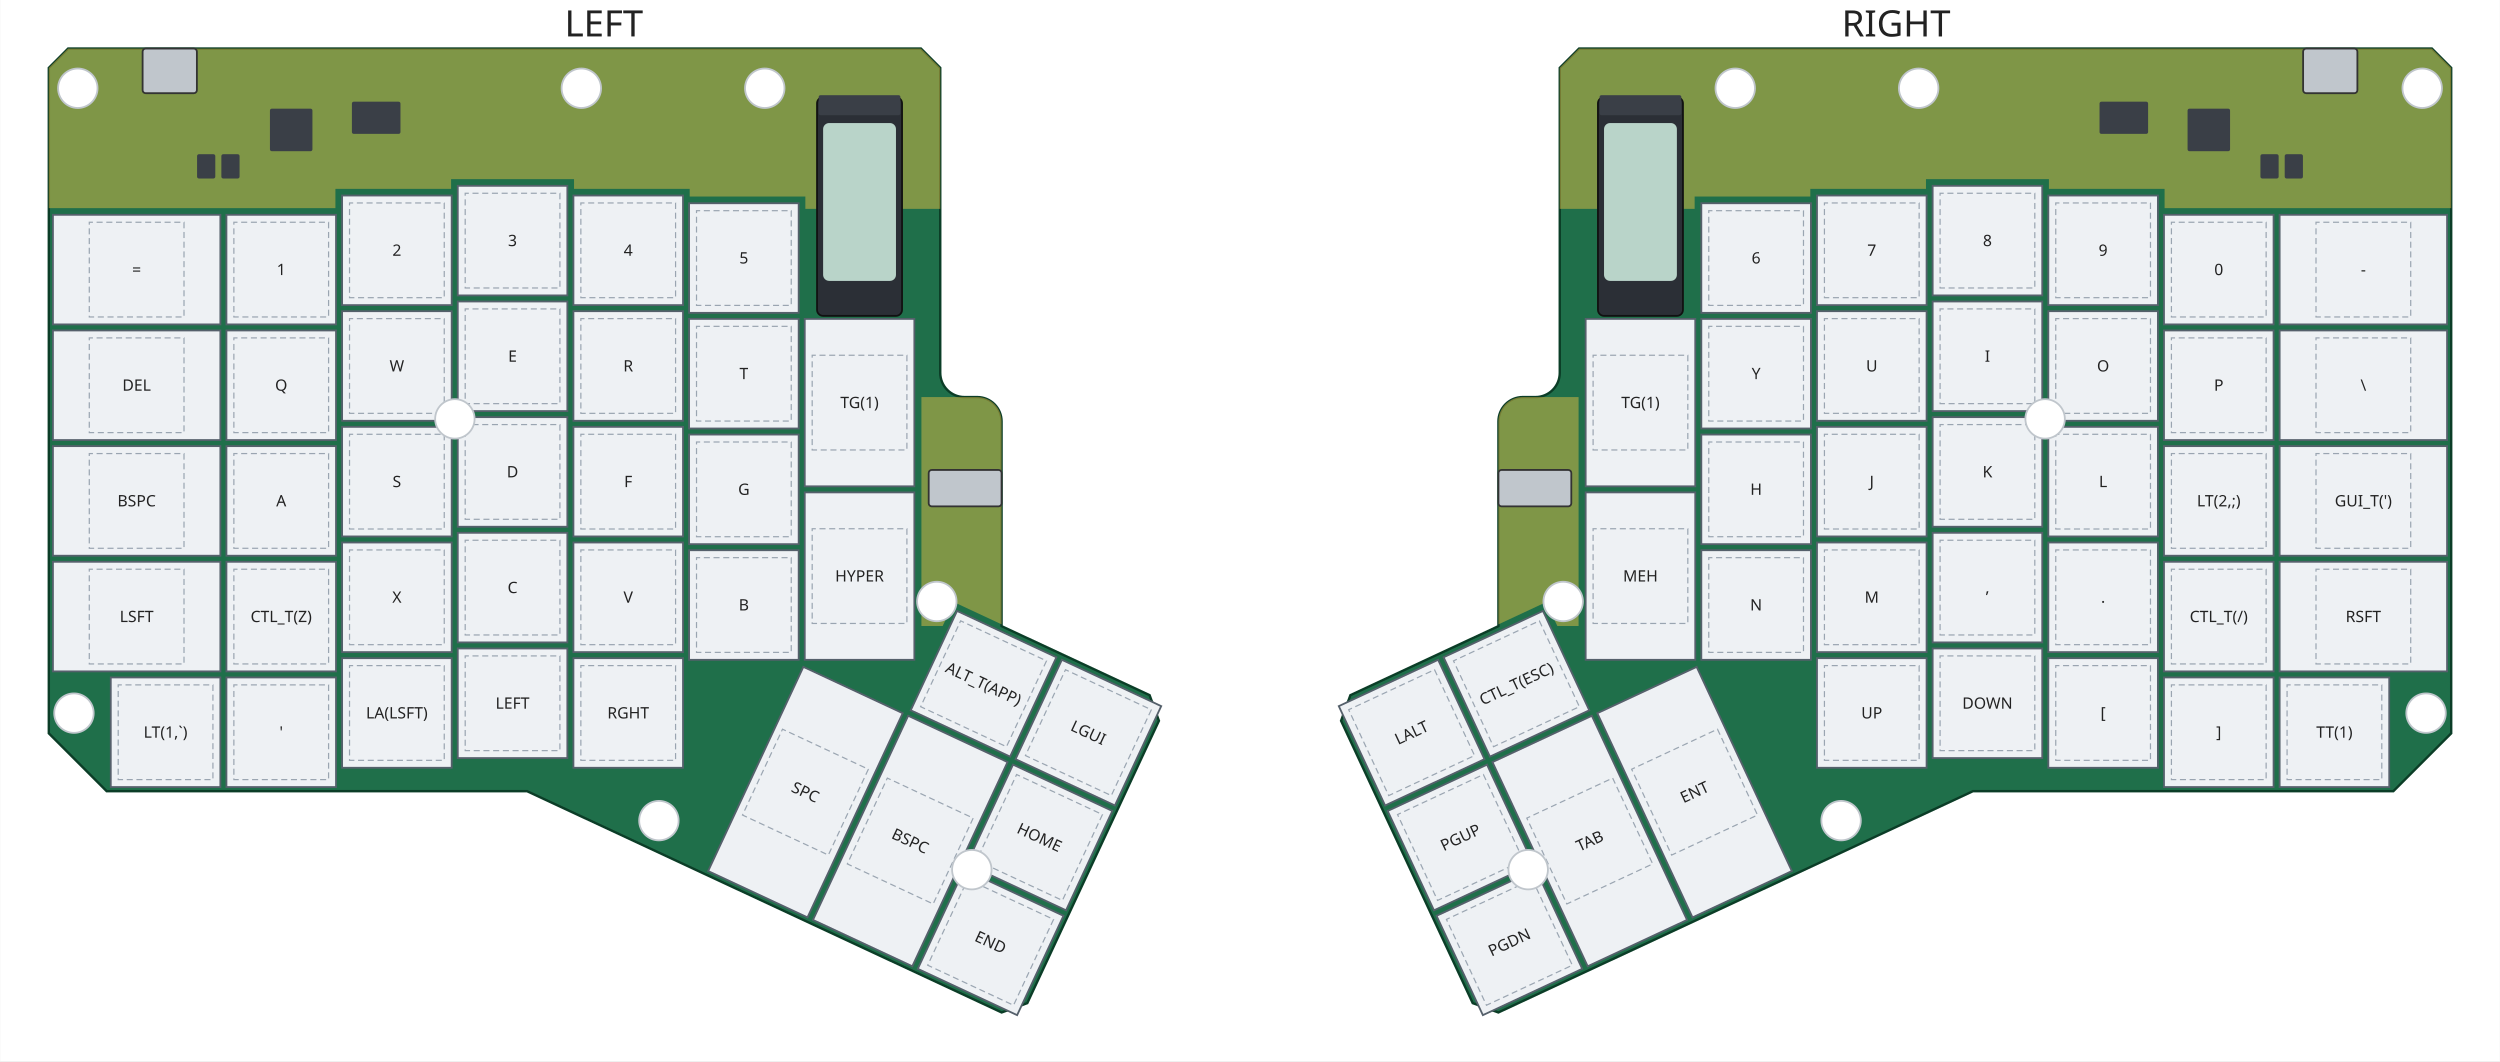
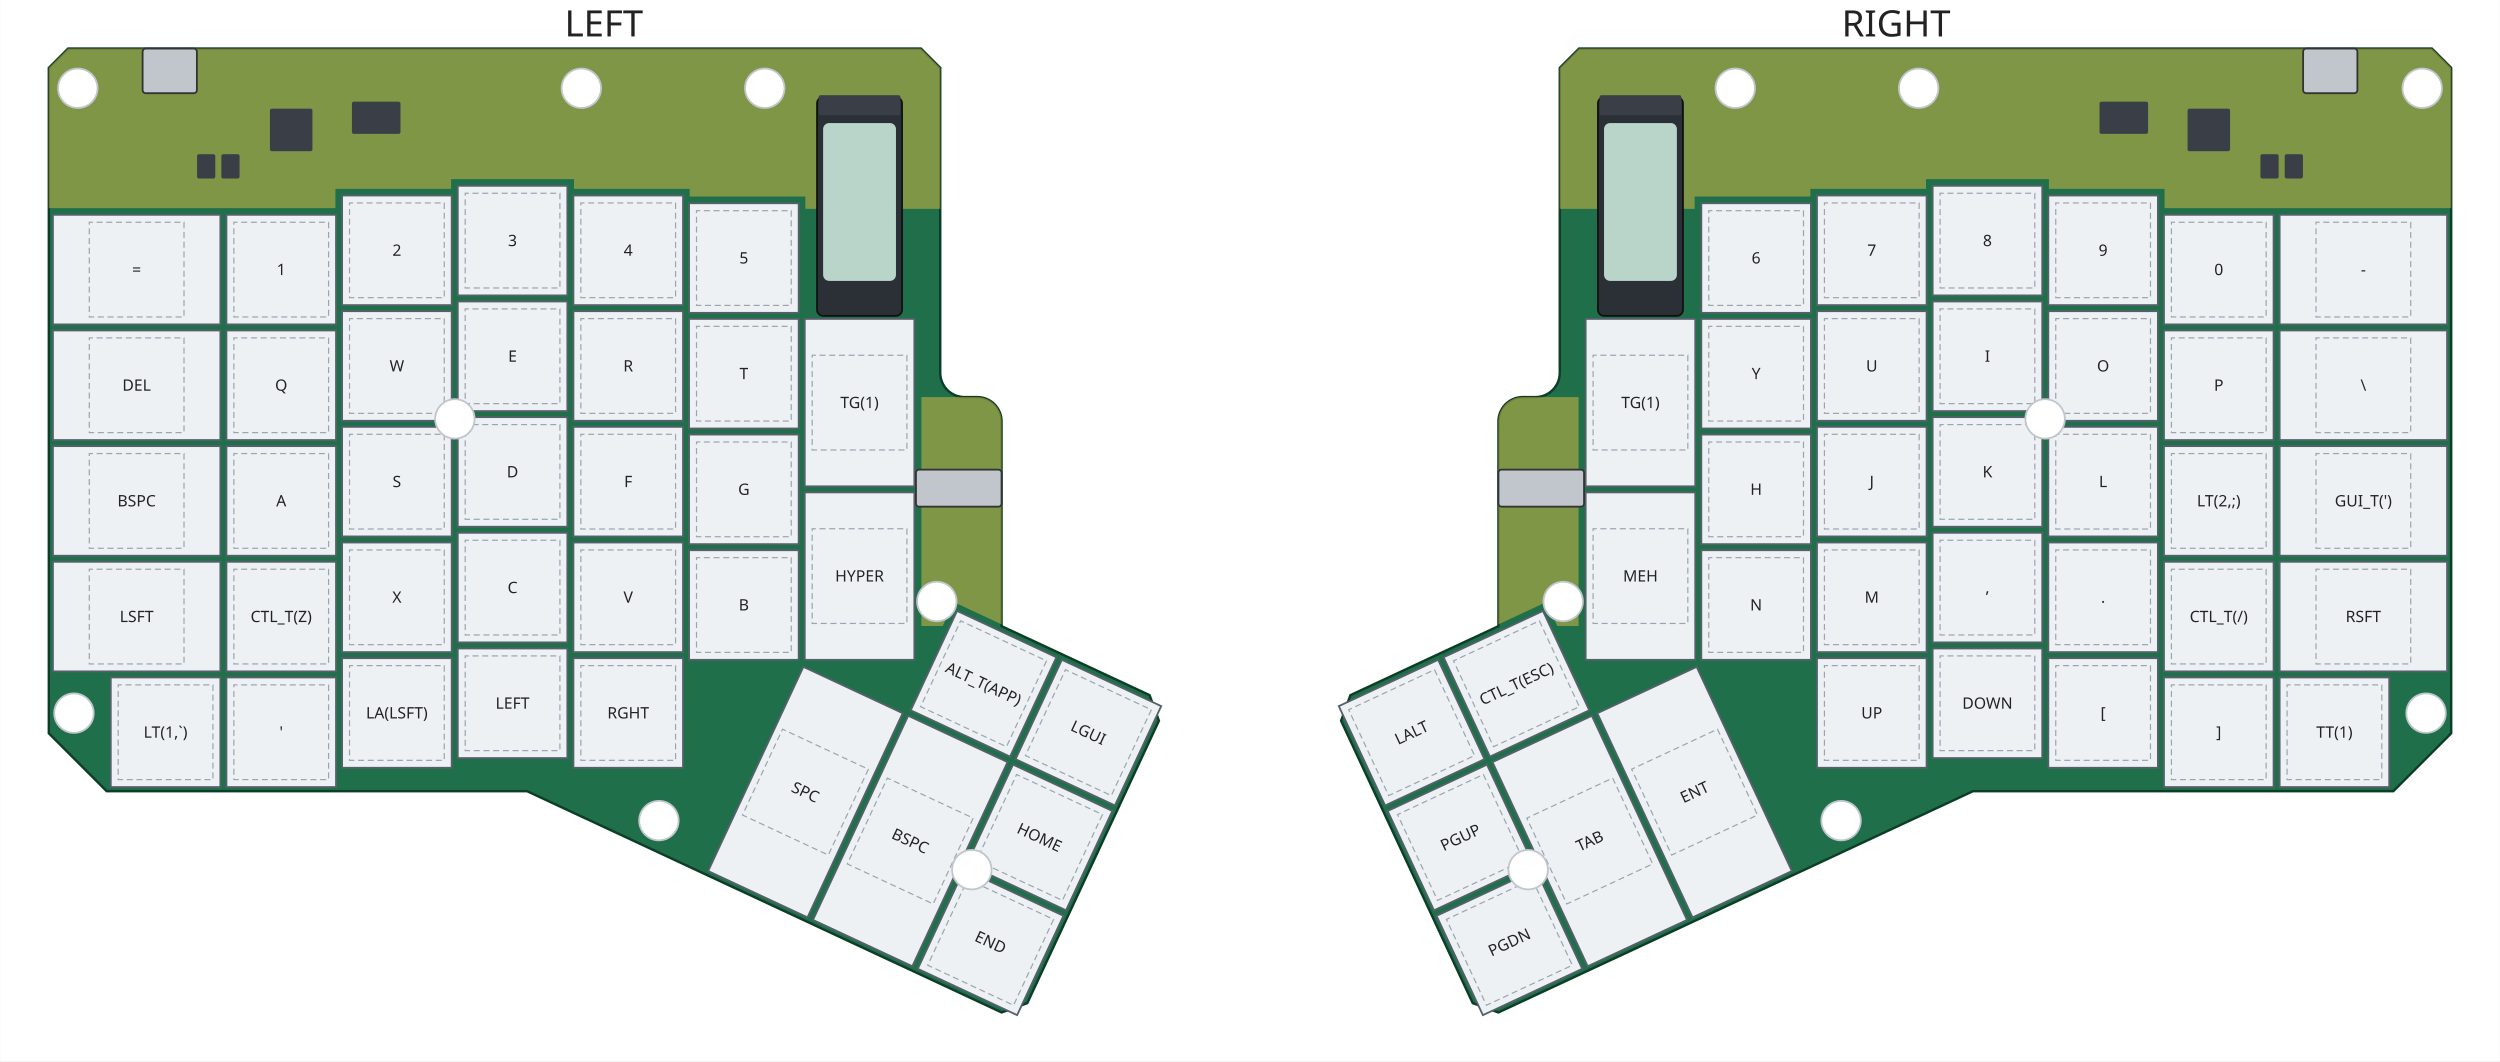
<svg xmlns="http://www.w3.org/2000/svg" viewBox="46.082 22.600 411.674 174.752" width="1647" height="699" font-family="sans-serif">
  <style>.bg{fill:#fff}.pcb{fill:#1f6f4a;stroke:#0b3d27;stroke-width:.4}.zone{fill:#f5c542;opacity:.45}.cap{fill:#eef1f4;stroke:#55606b;stroke-width:.3}.hsg{fill:none;stroke:#9aa5b1;stroke-width:.2;stroke-dasharray:1 .6}.disp{fill:#2b2f36;stroke:#111;stroke-width:.3}.win{fill:#b9d4c9}.hole{fill:#fff;stroke:#c0c6cc;stroke-width:.3}.jack{fill:#c0c6cc;stroke:#333;stroke-width:.3}.part{fill:#3a3f47}</style>
  <rect class="bg" x="46.082" y="22.600" width="411.674" height="174.752" />
  <g id="left">
    <path class="pcb" d="M200.900,33.775 L200.900,84.000 L200.919,84.392 L200.977,84.780 L201.072,85.161 L201.204,85.531 L201.372,85.886 L201.574,86.222 L201.808,86.538 L202.072,86.828 L202.362,87.092 L202.678,87.326 L203.014,87.528 L203.369,87.696 L203.739,87.828 L204.120,87.923 L204.508,87.981 L204.900,88.000 L207.000,88.000 L207.392,88.019 L207.780,88.077 L208.161,88.172 L208.531,88.304 L208.886,88.472 L209.222,88.674 L209.538,88.908 L209.828,89.172 L210.092,89.462 L210.326,89.778 L210.528,90.114 L210.696,90.469 L210.828,90.839 L210.923,91.220 L210.981,91.608 L211.000,92.000 L211.000,125.727 L235.382,137.096 L236.919,141.315 L215.235,187.818 L211.016,189.352 L132.848,152.908 L63.607,152.908 L54.082,143.383 L54.082,33.775 L57.257,30.600 L197.725,30.600 Z" />
    <path class="zone" fill-rule="evenodd" d="M197.725,30.600 L57.257,30.600 L54.082,33.775 L54.082,56.880 L82.235,56.880 L83.435,56.880 L101.285,56.880 L101.285,53.703 L120.335,53.703 L120.335,52.105 L140.585,52.105 L140.585,53.703 L159.635,53.703 L159.635,54.975 L178.685,54.975 L178.685,57.000 L200.900,57.000 L200.900,33.775 Z M61.724,35.603 L61.860,35.891 L61.967,36.191 L62.045,36.501 L62.092,36.816 L62.107,37.135 L62.092,37.453 L62.045,37.769 L61.967,38.078 L61.860,38.379 L61.724,38.667 L61.560,38.940 L61.370,39.197 L61.155,39.433 L60.919,39.647 L60.663,39.837 L60.389,40.001 L60.101,40.137 L59.801,40.245 L59.491,40.322 L59.176,40.369 L58.857,40.385 L58.539,40.369 L58.223,40.322 L57.914,40.245 L57.614,40.137 L57.325,40.001 L57.052,39.837 L56.796,39.647 L56.559,39.433 L56.345,39.197 L56.155,38.940 L55.991,38.667 L55.855,38.379 L55.747,38.078 L55.670,37.769 L55.623,37.453 L55.607,37.135 L55.623,36.816 L55.670,36.501 L55.747,36.191 L55.855,35.891 L55.991,35.603 L56.155,35.329 L56.345,35.073 L56.559,34.837 L56.796,34.623 L57.052,34.433 L57.325,34.269 L57.614,34.132 L57.914,34.025 L58.223,33.947 L58.539,33.900 L58.857,33.885 L59.176,33.900 L59.491,33.947 L59.801,34.025 L60.101,34.132 L60.389,34.269 L60.663,34.433 L60.919,34.623 L61.155,34.837 L61.370,35.073 L61.560,35.329 Z M144.655,35.603 L144.791,35.891 L144.898,36.191 L144.976,36.501 L145.023,36.816 L145.038,37.135 L145.023,37.453 L144.976,37.769 L144.898,38.078 L144.791,38.379 L144.655,38.667 L144.491,38.940 L144.301,39.197 L144.086,39.433 L143.850,39.647 L143.594,39.837 L143.320,40.001 L143.032,40.137 L142.732,40.245 L142.422,40.322 L142.107,40.369 L141.788,40.385 L141.470,40.369 L141.154,40.322 L140.845,40.245 L140.545,40.137 L140.256,40.001 L139.983,39.837 L139.727,39.647 L139.490,39.433 L139.276,39.197 L139.086,38.940 L138.922,38.667 L138.786,38.379 L138.678,38.078 L138.601,37.769 L138.554,37.453 L138.538,37.135 L138.554,36.816 L138.601,36.501 L138.678,36.191 L138.786,35.891 L138.922,35.603 L139.086,35.329 L139.276,35.073 L139.490,34.837 L139.727,34.623 L139.983,34.433 L140.256,34.269 L140.545,34.132 L140.845,34.025 L141.154,33.947 L141.470,33.900 L141.788,33.885 L142.107,33.900 L142.422,33.947 L142.732,34.025 L143.032,34.132 L143.320,34.269 L143.594,34.433 L143.850,34.623 L144.086,34.837 L144.301,35.073 L144.491,35.329 Z M174.866,35.603 L175.003,35.891 L175.110,36.191 L175.188,36.501 L175.234,36.816 L175.250,37.135 L175.234,37.453 L175.188,37.769 L175.110,38.078 L175.003,38.379 L174.866,38.667 L174.702,38.940 L174.512,39.197 L174.298,39.433 L174.062,39.647 L173.806,39.837 L173.532,40.001 L173.244,40.137 L172.943,40.245 L172.634,40.322 L172.319,40.369 L172.000,40.385 L171.681,40.369 L171.366,40.322 L171.057,40.245 L170.756,40.137 L170.468,40.001 L170.194,39.837 L169.938,39.647 L169.702,39.433 L169.488,39.197 L169.298,38.940 L169.134,38.667 L168.997,38.379 L168.890,38.078 L168.812,37.769 L168.766,37.453 L168.750,37.135 L168.766,36.816 L168.812,36.501 L168.890,36.191 L168.997,35.891 L169.134,35.603 L169.298,35.329 L169.488,35.073 L169.702,34.837 L169.938,34.623 L170.194,34.433 L170.468,34.269 L170.756,34.132 L171.057,34.025 L171.366,33.947 L171.681,33.900 L172.000,33.885 L172.319,33.900 L172.634,33.947 L172.943,34.025 L173.244,34.132 L173.532,34.269 L173.806,34.433 L174.062,34.623 L174.298,34.837 L174.512,35.073 L174.702,35.329 Z" />
    <path class="zone" fill-rule="evenodd" d="M197.800,88.000 L197.800,119.635 L197.823,119.604 L198.037,119.368 L198.274,119.154 L198.530,118.964 L198.803,118.800 L199.092,118.663 L199.392,118.556 L199.701,118.478 L200.017,118.432 L200.335,118.416 L200.654,118.432 L200.969,118.478 L201.279,118.556 L201.579,118.663 L201.867,118.800 L202.141,118.964 L202.397,119.154 L202.633,119.368 L202.848,119.604 L203.038,119.860 L203.202,120.134 L203.338,120.422 L203.445,120.723 L203.523,121.032 L203.570,121.347 L203.585,121.666 L203.571,121.965 L211.000,125.430 L211.000,92.000 L210.981,91.608 L210.923,91.220 L210.828,90.839 L210.696,90.469 L210.528,90.114 L210.326,89.778 L210.092,89.462 L209.828,89.172 L209.538,88.908 L209.222,88.674 L208.886,88.472 L208.531,88.304 L208.161,88.172 L207.780,88.077 L207.392,88.019 L207.000,88.000 L204.900,88.000 Z" />
    <path class="zone" fill-rule="evenodd" d="M197.800,125.700 L201.304,125.700 L201.843,124.544 L201.579,124.669 L201.279,124.776 L200.969,124.854 L200.654,124.900 L200.335,124.916 L200.017,124.900 L199.701,124.854 L199.392,124.776 L199.092,124.669 L198.803,124.532 L198.530,124.368 L198.274,124.178 L198.037,123.964 L197.823,123.728 L197.800,123.697 Z" />
    <path class="cap" d="M82.335,57.980 L82.335,76.030 L54.760,76.030 L54.760,57.980 Z" />
    <path class="hsg" d="M76.348,59.205 L76.348,74.805 L60.748,74.805 L60.748,59.205 Z" />
    <text font-size="2.6" fill="#222" text-anchor="middle" x="68.548" y="67.905" transform="rotate(0 68.548 67.005)">=</text>
    <path class="cap" d="M101.385,57.980 L101.385,76.030 L83.335,76.030 L83.335,57.980 Z" />
    <path class="hsg" d="M100.160,59.205 L100.160,74.805 L84.560,74.805 L84.560,59.205 Z" />
    <text font-size="2.6" fill="#222" text-anchor="middle" x="92.360" y="67.905" transform="rotate(0 92.360 67.005)">1</text>
    <path class="cap" d="M120.435,54.803 L120.435,72.853 L102.385,72.853 L102.385,54.803 Z" />
    <path class="hsg" d="M119.210,56.028 L119.210,71.628 L103.610,71.628 L103.610,56.028 Z" />
    <text font-size="2.6" fill="#222" text-anchor="middle" x="111.410" y="64.728" transform="rotate(0 111.410 63.828)">2</text>
    <path class="cap" d="M139.485,53.205 L139.485,71.255 L121.435,71.255 L121.435,53.205 Z" />
    <path class="hsg" d="M138.260,54.430 L138.260,70.030 L122.660,70.030 L122.660,54.430 Z" />
    <text font-size="2.6" fill="#222" text-anchor="middle" x="130.460" y="63.130" transform="rotate(0 130.460 62.230)">3</text>
    <path class="cap" d="M158.535,54.803 L158.535,72.853 L140.485,72.853 L140.485,54.803 Z" />
    <path class="hsg" d="M157.310,56.028 L157.310,71.628 L141.710,71.628 L141.710,56.028 Z" />
    <text font-size="2.6" fill="#222" text-anchor="middle" x="149.510" y="64.728" transform="rotate(0 149.510 63.828)">4</text>
    <path class="cap" d="M177.585,56.075 L177.585,74.125 L159.535,74.125 L159.535,56.075 Z" />
    <path class="hsg" d="M176.360,57.300 L176.360,72.900 L160.760,72.900 L160.760,57.300 Z" />
    <text font-size="2.6" fill="#222" text-anchor="middle" x="168.560" y="66.000" transform="rotate(0 168.560 65.100)">5</text>
    <path class="cap" d="M82.335,77.028 L82.335,95.078 L54.760,95.078 L54.760,77.028 Z" />
    <path class="hsg" d="M76.348,78.253 L76.348,93.853 L60.748,93.853 L60.748,78.253 Z" />
    <text font-size="2.6" fill="#222" text-anchor="middle" x="68.548" y="86.953" transform="rotate(0 68.548 86.053)">DEL</text>
    <path class="cap" d="M101.385,77.028 L101.385,95.078 L83.335,95.078 L83.335,77.028 Z" />
    <path class="hsg" d="M100.160,78.253 L100.160,93.853 L84.560,93.853 L84.560,78.253 Z" />
    <text font-size="2.6" fill="#222" text-anchor="middle" x="92.360" y="86.953" transform="rotate(0 92.360 86.053)">Q</text>
    <path class="cap" d="M120.435,73.853 L120.435,91.903 L102.385,91.903 L102.385,73.853 Z" />
    <path class="hsg" d="M119.210,75.078 L119.210,90.678 L103.610,90.678 L103.610,75.078 Z" />
    <text font-size="2.6" fill="#222" text-anchor="middle" x="111.410" y="83.778" transform="rotate(0 111.410 82.878)">W</text>
    <path class="cap" d="M139.485,72.255 L139.485,90.305 L121.435,90.305 L121.435,72.255 Z" />
    <path class="hsg" d="M138.260,73.480 L138.260,89.080 L122.660,89.080 L122.660,73.480 Z" />
    <text font-size="2.6" fill="#222" text-anchor="middle" x="130.460" y="82.180" transform="rotate(0 130.460 81.280)">E</text>
    <path class="cap" d="M158.535,73.853 L158.535,91.903 L140.485,91.903 L140.485,73.853 Z" />
    <path class="hsg" d="M157.310,75.078 L157.310,90.678 L141.710,90.678 L141.710,75.078 Z" />
    <text font-size="2.6" fill="#222" text-anchor="middle" x="149.510" y="83.778" transform="rotate(0 149.510 82.878)">R</text>
    <path class="cap" d="M177.585,75.123 L177.585,93.173 L159.535,93.173 L159.535,75.123 Z" />
    <path class="hsg" d="M176.360,76.348 L176.360,91.948 L160.760,91.948 L160.760,76.348 Z" />
    <text font-size="2.6" fill="#222" text-anchor="middle" x="168.560" y="85.048" transform="rotate(0 168.560 84.148)">T</text>
    <path class="cap" d="M196.635,75.123 L196.635,102.698 L178.585,102.698 L178.585,75.123 Z" />
    <path class="hsg" d="M195.410,81.110 L195.410,96.710 L179.810,96.710 L179.810,81.110 Z" />
    <text font-size="2.6" fill="#222" text-anchor="middle" x="187.610" y="89.810" transform="rotate(0 187.610 88.910)">TG(1)</text>
    <path class="cap" d="M82.335,96.078 L82.335,114.128 L54.760,114.128 L54.760,96.078 Z" />
    <path class="hsg" d="M76.348,97.303 L76.348,112.903 L60.748,112.903 L60.748,97.303 Z" />
    <text font-size="2.6" fill="#222" text-anchor="middle" x="68.548" y="106.003" transform="rotate(0 68.548 105.103)">BSPC</text>
    <path class="cap" d="M101.385,96.078 L101.385,114.128 L83.335,114.128 L83.335,96.078 Z" />
    <path class="hsg" d="M100.160,97.303 L100.160,112.903 L84.560,112.903 L84.560,97.303 Z" />
    <text font-size="2.6" fill="#222" text-anchor="middle" x="92.360" y="106.003" transform="rotate(0 92.360 105.103)">A</text>
    <path class="cap" d="M120.435,92.903 L120.435,110.953 L102.385,110.953 L102.385,92.903 Z" />
    <path class="hsg" d="M119.210,94.128 L119.210,109.728 L103.610,109.728 L103.610,94.128 Z" />
    <text font-size="2.6" fill="#222" text-anchor="middle" x="111.410" y="102.828" transform="rotate(0 111.410 101.928)">S</text>
    <path class="cap" d="M139.485,91.305 L139.485,109.355 L121.435,109.355 L121.435,91.305 Z" />
    <path class="hsg" d="M138.260,92.530 L138.260,108.130 L122.660,108.130 L122.660,92.530 Z" />
    <text font-size="2.6" fill="#222" text-anchor="middle" x="130.460" y="101.230" transform="rotate(0 130.460 100.330)">D</text>
    <path class="cap" d="M158.535,92.903 L158.535,110.953 L140.485,110.953 L140.485,92.903 Z" />
    <path class="hsg" d="M157.310,94.128 L157.310,109.728 L141.710,109.728 L141.710,94.128 Z" />
    <text font-size="2.6" fill="#222" text-anchor="middle" x="149.510" y="102.828" transform="rotate(0 149.510 101.928)">F</text>
    <path class="cap" d="M177.585,94.173 L177.585,112.223 L159.535,112.223 L159.535,94.173 Z" />
    <path class="hsg" d="M176.360,95.398 L176.360,110.998 L160.760,110.998 L160.760,95.398 Z" />
    <text font-size="2.6" fill="#222" text-anchor="middle" x="168.560" y="104.098" transform="rotate(0 168.560 103.198)">G</text>
    <path class="cap" d="M82.335,115.128 L82.335,133.178 L54.760,133.178 L54.760,115.128 Z" />
    <path class="hsg" d="M76.348,116.353 L76.348,131.953 L60.748,131.953 L60.748,116.353 Z" />
    <text font-size="2.6" fill="#222" text-anchor="middle" x="68.548" y="125.053" transform="rotate(0 68.548 124.153)">LSFT</text>
    <path class="cap" d="M101.385,115.128 L101.385,133.178 L83.335,133.178 L83.335,115.128 Z" />
    <path class="hsg" d="M100.160,116.353 L100.160,131.953 L84.560,131.953 L84.560,116.353 Z" />
    <text font-size="2.6" fill="#222" text-anchor="middle" x="92.360" y="125.053" transform="rotate(0 92.360 124.153)">CTL_T(Z)</text>
    <path class="cap" d="M120.435,111.953 L120.435,130.003 L102.385,130.003 L102.385,111.953 Z" />
    <path class="hsg" d="M119.210,113.178 L119.210,128.778 L103.610,128.778 L103.610,113.178 Z" />
    <text font-size="2.6" fill="#222" text-anchor="middle" x="111.410" y="121.878" transform="rotate(0 111.410 120.978)">X</text>
    <path class="cap" d="M139.485,110.355 L139.485,128.405 L121.435,128.405 L121.435,110.355 Z" />
    <path class="hsg" d="M138.260,111.580 L138.260,127.180 L122.660,127.180 L122.660,111.580 Z" />
    <text font-size="2.6" fill="#222" text-anchor="middle" x="130.460" y="120.280" transform="rotate(0 130.460 119.380)">C</text>
    <path class="cap" d="M158.535,111.953 L158.535,130.003 L140.485,130.003 L140.485,111.953 Z" />
    <path class="hsg" d="M157.310,113.178 L157.310,128.778 L141.710,128.778 L141.710,113.178 Z" />
    <text font-size="2.6" fill="#222" text-anchor="middle" x="149.510" y="121.878" transform="rotate(0 149.510 120.978)">V</text>
    <path class="cap" d="M177.585,113.223 L177.585,131.273 L159.535,131.273 L159.535,113.223 Z" />
    <path class="hsg" d="M176.360,114.448 L176.360,130.048 L160.760,130.048 L160.760,114.448 Z" />
    <text font-size="2.6" fill="#222" text-anchor="middle" x="168.560" y="123.148" transform="rotate(0 168.560 122.248)">B</text>
    <path class="cap" d="M196.635,103.698 L196.635,131.273 L178.585,131.273 L178.585,103.698 Z" />
    <path class="hsg" d="M195.410,109.685 L195.410,125.285 L179.810,125.285 L179.810,109.685 Z" />
    <text font-size="2.6" fill="#222" text-anchor="middle" x="187.610" y="118.385" transform="rotate(0 187.610 117.485)">HYPER</text>
    <path class="cap" d="M82.335,134.178 L82.335,152.228 L64.285,152.228 L64.285,134.178 Z" />
    <path class="hsg" d="M81.110,135.403 L81.110,151.003 L65.510,151.003 L65.510,135.403 Z" />
    <text font-size="2.6" fill="#222" text-anchor="middle" x="73.310" y="144.103" transform="rotate(0 73.310 143.203)">LT(1,`)</text>
    <path class="cap" d="M101.385,134.178 L101.385,152.228 L83.335,152.228 L83.335,134.178 Z" />
    <path class="hsg" d="M100.160,135.403 L100.160,151.003 L84.560,151.003 L84.560,135.403 Z" />
    <text font-size="2.6" fill="#222" text-anchor="middle" x="92.360" y="144.103" transform="rotate(0 92.360 143.203)">'</text>
    <path class="cap" d="M120.435,131.003 L120.435,149.053 L102.385,149.053 L102.385,131.003 Z" />
    <path class="hsg" d="M119.210,132.228 L119.210,147.828 L103.610,147.828 L103.610,132.228 Z" />
    <text font-size="2.6" fill="#222" text-anchor="middle" x="111.410" y="140.928" transform="rotate(0 111.410 140.028)">LA(LSFT)</text>
    <path class="cap" d="M139.485,129.405 L139.485,147.455 L121.435,147.455 L121.435,129.405 Z" />
    <path class="hsg" d="M138.260,130.630 L138.260,146.230 L122.660,146.230 L122.660,130.630 Z" />
    <text font-size="2.6" fill="#222" text-anchor="middle" x="130.460" y="139.330" transform="rotate(0 130.460 138.430)">LEFT</text>
    <path class="cap" d="M158.535,131.003 L158.535,149.053 L140.485,149.053 L140.485,131.003 Z" />
    <path class="hsg" d="M157.310,132.228 L157.310,147.828 L141.710,147.828 L141.710,132.228 Z" />
    <text font-size="2.6" fill="#222" text-anchor="middle" x="149.510" y="140.928" transform="rotate(0 149.510 140.028)">RGHT</text>
    <path class="cap" d="M237.295,138.903 L229.666,155.262 L213.308,147.634 L220.936,131.275 Z" />
    <path class="hsg" d="M235.667,139.496 L229.074,153.634 L214.935,147.041 L221.528,132.903 Z" />
    <text font-size="2.6" fill="#222" text-anchor="middle" x="225.301" y="144.169" transform="rotate(25 225.301 143.269)">LGUI</text>
    <path class="cap" d="M220.030,130.854 L212.402,147.213 L196.043,139.585 L203.671,123.226 Z" />
    <path class="hsg" d="M218.402,131.447 L211.809,145.585 L197.671,138.992 L204.264,124.854 Z" />
    <text font-size="2.6" fill="#222" text-anchor="middle" x="208.037" y="136.119" transform="rotate(25 208.037 135.219)">ALT_T(APP)</text>
    <path class="cap" d="M229.245,156.168 L221.617,172.527 L205.258,164.898 L212.887,148.540 Z" />
    <path class="hsg" d="M227.617,156.760 L221.025,170.899 L206.886,164.306 L213.479,150.167 Z" />
    <text font-size="2.6" fill="#222" text-anchor="middle" x="217.252" y="161.433" transform="rotate(25 217.252 160.533)">HOME</text>
    <path class="cap" d="M221.194,173.435 L213.565,189.794 L197.206,182.165 L204.835,165.806 Z" />
    <path class="hsg" d="M219.566,174.027 L212.973,188.166 L198.834,181.573 L205.427,167.434 Z" />
    <text font-size="2.6" fill="#222" text-anchor="middle" x="209.200" y="178.700" transform="rotate(25 209.200 177.800)">END</text>
    <path class="cap" d="M211.981,148.119 L196.301,181.743 L179.943,174.115 L195.622,140.491 Z" />
    <path class="hsg" d="M206.327,157.345 L199.734,171.483 L185.596,164.890 L192.189,150.752 Z" />
    <text font-size="2.6" fill="#222" text-anchor="middle" x="195.962" y="162.017" transform="rotate(25 195.962 161.117)">BSPC</text>
    <path class="cap" d="M194.716,140.068 L179.037,173.692 L162.678,166.063 L178.357,132.439 Z" />
    <path class="hsg" d="M189.063,149.293 L182.470,163.431 L168.332,156.838 L174.924,142.700 Z" />
    <text font-size="2.6" fill="#222" text-anchor="middle" x="178.697" y="153.965" transform="rotate(25 178.697 153.065)">SPC</text>
    <rect class="disp" x="180.610" y="38.625" width="14.000" height="36.000" rx="1.0" />
    <rect class="win" x="181.610" y="42.865" width="12.000" height="26.000" rx="1.0" />
    <rect class="part" x="90.500" y="40.500" width="7.000" height="7.000" rx="0.3" />
    <rect class="part" x="104.000" y="39.350" width="8.000" height="5.300" rx="0.3" />
    <rect class="part" x="82.500" y="48.000" width="3.000" height="4.000" rx="0.3" />
    <rect class="part" x="78.500" y="48.000" width="3.000" height="4.000" rx="0.3" />
    <rect class="part" x="180.880" y="38.275" width="13.460" height="3.300" rx="0.3" />
    <rect class="jack" x="69.530" y="30.600" width="8.940" height="7.350" rx="0.5" />
-     <rect class="jack" x="199.000" y="100.000" width="12.000" height="6.000" rx="0.5" />
+     <rect class="jack" x="196.900" y="99.950" width="14.100" height="6.100" rx="0.5" />
    <circle class="hole" cx="206.101" cy="165.837" r="3.25" />
    <circle class="hole" cx="200.335" cy="121.666" r="3.25" />
    <circle class="hole" cx="154.565" cy="157.759" r="3.25" />
    <circle class="hole" cx="58.222" cy="140.056" r="3.25" />
    <circle class="hole" cx="120.960" cy="91.592" r="3.25" />
    <circle class="hole" cx="58.857" cy="37.135" r="3.25" />
    <circle class="hole" cx="141.788" cy="37.135" r="3.25" />
    <circle class="hole" cx="172.000" cy="37.135" r="3.25" />
    <text font-size="6" fill="#222" text-anchor="middle" x="145.501" y="28.600">LEFT</text>
  </g>
  <g id="right">
    <path class="pcb" d="M306.113,30.600 L446.581,30.600 L449.756,33.775 L449.756,143.383 L440.231,152.908 L370.990,152.908 L292.822,189.352 L288.603,187.818 L266.919,141.315 L268.456,137.096 L292.838,125.727 L292.838,92.000 L292.857,91.608 L292.915,91.220 L293.010,90.839 L293.143,90.469 L293.310,90.114 L293.512,89.778 L293.746,89.462 L294.010,89.172 L294.300,88.908 L294.616,88.674 L294.952,88.472 L295.307,88.304 L295.677,88.172 L296.058,88.077 L296.446,88.019 L296.838,88.000 L298.938,88.000 L299.330,87.981 L299.718,87.923 L300.099,87.828 L300.469,87.696 L300.824,87.528 L301.160,87.326 L301.476,87.092 L301.766,86.828 L302.030,86.538 L302.264,86.222 L302.466,85.886 L302.634,85.531 L302.766,85.161 L302.861,84.780 L302.919,84.392 L302.938,84.000 L302.938,33.775 Z" />
    <path class="zone" fill-rule="evenodd" d="M446.581,30.600 L306.113,30.600 L302.938,33.775 L302.938,57.000 L325.153,57.000 L325.153,54.975 L344.203,54.975 L344.203,53.703 L363.253,53.703 L363.253,52.105 L383.503,52.105 L383.503,53.703 L402.553,53.703 L402.553,56.880 L420.403,56.880 L421.603,56.880 L449.756,56.880 L449.756,33.775 Z M334.704,35.603 L334.841,35.891 L334.948,36.191 L335.026,36.501 L335.072,36.816 L335.088,37.135 L335.072,37.453 L335.026,37.769 L334.948,38.078 L334.841,38.379 L334.704,38.667 L334.540,38.940 L334.350,39.197 L334.136,39.433 L333.900,39.647 L333.644,39.837 L333.370,40.001 L333.082,40.137 L332.781,40.245 L332.472,40.322 L332.157,40.369 L331.838,40.385 L331.519,40.369 L331.204,40.322 L330.895,40.245 L330.594,40.137 L330.306,40.001 L330.032,39.837 L329.776,39.647 L329.540,39.433 L329.326,39.197 L329.136,38.940 L328.972,38.667 L328.835,38.379 L328.728,38.078 L328.650,37.769 L328.604,37.453 L328.588,37.135 L328.604,36.816 L328.650,36.501 L328.728,36.191 L328.835,35.891 L328.972,35.603 L329.136,35.329 L329.326,35.073 L329.540,34.837 L329.776,34.623 L330.032,34.433 L330.306,34.269 L330.594,34.132 L330.895,34.025 L331.204,33.947 L331.519,33.900 L331.838,33.885 L332.157,33.900 L332.472,33.947 L332.781,34.025 L333.082,34.132 L333.370,34.269 L333.644,34.433 L333.900,34.623 L334.136,34.837 L334.350,35.073 L334.540,35.329 Z M364.916,35.603 L365.052,35.891 L365.160,36.191 L365.237,36.501 L365.284,36.816 L365.300,37.135 L365.284,37.453 L365.237,37.769 L365.160,38.078 L365.052,38.379 L364.916,38.667 L364.752,38.940 L364.562,39.197 L364.348,39.433 L364.111,39.647 L363.855,39.837 L363.582,40.001 L363.293,40.137 L362.993,40.245 L362.684,40.322 L362.368,40.369 L362.050,40.385 L361.731,40.369 L361.416,40.322 L361.106,40.245 L360.806,40.137 L360.518,40.001 L360.244,39.837 L359.988,39.647 L359.752,39.433 L359.537,39.197 L359.347,38.940 L359.183,38.667 L359.047,38.379 L358.940,38.078 L358.862,37.769 L358.815,37.453 L358.800,37.135 L358.815,36.816 L358.862,36.501 L358.940,36.191 L359.047,35.891 L359.183,35.603 L359.347,35.329 L359.537,35.073 L359.752,34.837 L359.988,34.623 L360.244,34.433 L360.518,34.269 L360.806,34.132 L361.106,34.025 L361.416,33.947 L361.731,33.900 L362.050,33.885 L362.368,33.900 L362.684,33.947 L362.993,34.025 L363.293,34.132 L363.582,34.269 L363.855,34.433 L364.111,34.623 L364.348,34.837 L364.562,35.073 L364.752,35.329 Z M447.847,35.603 L447.983,35.891 L448.091,36.191 L448.168,36.501 L448.215,36.816 L448.231,37.135 L448.215,37.453 L448.168,37.769 L448.091,38.078 L447.983,38.379 L447.847,38.667 L447.683,38.940 L447.493,39.197 L447.279,39.433 L447.042,39.647 L446.786,39.837 L446.513,40.001 L446.224,40.137 L445.924,40.245 L445.615,40.322 L445.299,40.369 L444.981,40.385 L444.662,40.369 L444.347,40.322 L444.037,40.245 L443.737,40.137 L443.449,40.001 L443.175,39.837 L442.919,39.647 L442.683,39.433 L442.468,39.197 L442.278,38.940 L442.114,38.667 L441.978,38.379 L441.871,38.078 L441.793,37.769 L441.746,37.453 L441.731,37.135 L441.746,36.816 L441.793,36.501 L441.871,36.191 L441.978,35.891 L442.114,35.603 L442.278,35.329 L442.468,35.073 L442.683,34.837 L442.919,34.623 L443.175,34.433 L443.449,34.269 L443.737,34.132 L444.037,34.025 L444.347,33.947 L444.662,33.900 L444.981,33.885 L445.299,33.900 L445.615,33.947 L445.924,34.025 L446.224,34.132 L446.513,34.269 L446.786,34.433 L447.042,34.623 L447.279,34.837 L447.493,35.073 L447.683,35.329 Z" />
    <path class="zone" fill-rule="evenodd" d="M296.058,88.077 L295.677,88.172 L295.307,88.304 L294.952,88.472 L294.616,88.674 L294.300,88.908 L294.010,89.172 L293.746,89.462 L293.512,89.778 L293.310,90.114 L293.143,90.469 L293.010,90.839 L292.915,91.220 L292.857,91.608 L292.838,92.000 L292.838,125.430 L300.267,121.965 L300.253,121.666 L300.268,121.347 L300.315,121.032 L300.393,120.723 L300.500,120.422 L300.636,120.134 L300.800,119.860 L300.990,119.604 L301.205,119.368 L301.441,119.154 L301.697,118.964 L301.971,118.800 L302.259,118.663 L302.559,118.556 L302.869,118.478 L303.184,118.432 L303.503,118.416 L303.821,118.432 L304.137,118.478 L304.446,118.556 L304.746,118.663 L305.035,118.800 L305.308,118.964 L305.564,119.154 L305.801,119.368 L306.015,119.604 L306.038,119.635 L306.038,88.000 L298.938,88.000 L296.838,88.000 L296.446,88.019 Z" />
    <path class="zone" fill-rule="evenodd" d="M306.038,125.700 L306.038,123.697 L306.015,123.728 L305.801,123.964 L305.564,124.178 L305.308,124.368 L305.035,124.532 L304.746,124.669 L304.446,124.776 L304.137,124.854 L303.821,124.900 L303.503,124.916 L303.184,124.900 L302.869,124.854 L302.559,124.776 L302.259,124.669 L301.995,124.544 L302.534,125.700 Z" />
    <path class="cap" d="M449.078,57.980 L449.078,76.030 L421.503,76.030 L421.503,57.980 Z" />
    <path class="hsg" d="M443.091,59.205 L443.091,74.805 L427.491,74.805 L427.491,59.205 Z" />
    <text font-size="2.6" fill="#222" text-anchor="middle" x="435.291" y="67.905" transform="rotate(-0 435.291 67.005)">-</text>
    <path class="cap" d="M420.503,57.980 L420.503,76.030 L402.453,76.030 L402.453,57.980 Z" />
    <path class="hsg" d="M419.278,59.205 L419.278,74.805 L403.678,74.805 L403.678,59.205 Z" />
    <text font-size="2.6" fill="#222" text-anchor="middle" x="411.478" y="67.905" transform="rotate(-0 411.478 67.005)">0</text>
    <path class="cap" d="M401.453,54.803 L401.453,72.853 L383.403,72.853 L383.403,54.803 Z" />
    <path class="hsg" d="M400.228,56.028 L400.228,71.628 L384.628,71.628 L384.628,56.028 Z" />
    <text font-size="2.6" fill="#222" text-anchor="middle" x="392.428" y="64.728" transform="rotate(-0 392.428 63.828)">9</text>
    <path class="cap" d="M382.403,53.205 L382.403,71.255 L364.353,71.255 L364.353,53.205 Z" />
    <path class="hsg" d="M381.178,54.430 L381.178,70.030 L365.578,70.030 L365.578,54.430 Z" />
    <text font-size="2.6" fill="#222" text-anchor="middle" x="373.378" y="63.130" transform="rotate(-0 373.378 62.230)">8</text>
    <path class="cap" d="M363.353,54.803 L363.353,72.853 L345.303,72.853 L345.303,54.803 Z" />
    <path class="hsg" d="M362.128,56.028 L362.128,71.628 L346.528,71.628 L346.528,56.028 Z" />
    <text font-size="2.6" fill="#222" text-anchor="middle" x="354.328" y="64.728" transform="rotate(-0 354.328 63.828)">7</text>
    <path class="cap" d="M344.303,56.075 L344.303,74.125 L326.253,74.125 L326.253,56.075 Z" />
    <path class="hsg" d="M343.078,57.300 L343.078,72.900 L327.478,72.900 L327.478,57.300 Z" />
    <text font-size="2.6" fill="#222" text-anchor="middle" x="335.278" y="66.000" transform="rotate(-0 335.278 65.100)">6</text>
    <path class="cap" d="M449.078,77.028 L449.078,95.078 L421.503,95.078 L421.503,77.028 Z" />
    <path class="hsg" d="M443.091,78.253 L443.091,93.853 L427.491,93.853 L427.491,78.253 Z" />
    <text font-size="2.6" fill="#222" text-anchor="middle" x="435.291" y="86.953" transform="rotate(-0 435.291 86.053)">\</text>
    <path class="cap" d="M420.503,77.028 L420.503,95.078 L402.453,95.078 L402.453,77.028 Z" />
    <path class="hsg" d="M419.278,78.253 L419.278,93.853 L403.678,93.853 L403.678,78.253 Z" />
    <text font-size="2.6" fill="#222" text-anchor="middle" x="411.478" y="86.953" transform="rotate(-0 411.478 86.053)">P</text>
    <path class="cap" d="M401.453,73.853 L401.453,91.903 L383.403,91.903 L383.403,73.853 Z" />
    <path class="hsg" d="M400.228,75.078 L400.228,90.678 L384.628,90.678 L384.628,75.078 Z" />
    <text font-size="2.6" fill="#222" text-anchor="middle" x="392.428" y="83.778" transform="rotate(-0 392.428 82.878)">O</text>
    <path class="cap" d="M382.403,72.255 L382.403,90.305 L364.353,90.305 L364.353,72.255 Z" />
    <path class="hsg" d="M381.178,73.480 L381.178,89.080 L365.578,89.080 L365.578,73.480 Z" />
    <text font-size="2.6" fill="#222" text-anchor="middle" x="373.378" y="82.180" transform="rotate(-0 373.378 81.280)">I</text>
    <path class="cap" d="M363.353,73.853 L363.353,91.903 L345.303,91.903 L345.303,73.853 Z" />
    <path class="hsg" d="M362.128,75.078 L362.128,90.678 L346.528,90.678 L346.528,75.078 Z" />
    <text font-size="2.6" fill="#222" text-anchor="middle" x="354.328" y="83.778" transform="rotate(-0 354.328 82.878)">U</text>
    <path class="cap" d="M344.303,75.123 L344.303,93.173 L326.253,93.173 L326.253,75.123 Z" />
    <path class="hsg" d="M343.078,76.348 L343.078,91.948 L327.478,91.948 L327.478,76.348 Z" />
    <text font-size="2.6" fill="#222" text-anchor="middle" x="335.278" y="85.048" transform="rotate(-0 335.278 84.148)">Y</text>
    <path class="cap" d="M325.253,75.123 L325.253,102.698 L307.203,102.698 L307.203,75.123 Z" />
    <path class="hsg" d="M324.028,81.110 L324.028,96.710 L308.428,96.710 L308.428,81.110 Z" />
    <text font-size="2.6" fill="#222" text-anchor="middle" x="316.228" y="89.810" transform="rotate(-0 316.228 88.910)">TG(1)</text>
    <path class="cap" d="M449.078,96.078 L449.078,114.128 L421.503,114.128 L421.503,96.078 Z" />
    <path class="hsg" d="M443.091,97.303 L443.091,112.903 L427.491,112.903 L427.491,97.303 Z" />
    <text font-size="2.6" fill="#222" text-anchor="middle" x="435.291" y="106.003" transform="rotate(-0 435.291 105.103)">GUI_T(')</text>
    <path class="cap" d="M420.503,96.078 L420.503,114.128 L402.453,114.128 L402.453,96.078 Z" />
    <path class="hsg" d="M419.278,97.303 L419.278,112.903 L403.678,112.903 L403.678,97.303 Z" />
    <text font-size="2.6" fill="#222" text-anchor="middle" x="411.478" y="106.003" transform="rotate(-0 411.478 105.103)">LT(2,;)</text>
    <path class="cap" d="M401.453,92.903 L401.453,110.953 L383.403,110.953 L383.403,92.903 Z" />
    <path class="hsg" d="M400.228,94.128 L400.228,109.728 L384.628,109.728 L384.628,94.128 Z" />
    <text font-size="2.6" fill="#222" text-anchor="middle" x="392.428" y="102.828" transform="rotate(-0 392.428 101.928)">L</text>
    <path class="cap" d="M382.403,91.305 L382.403,109.355 L364.353,109.355 L364.353,91.305 Z" />
    <path class="hsg" d="M381.178,92.530 L381.178,108.130 L365.578,108.130 L365.578,92.530 Z" />
    <text font-size="2.6" fill="#222" text-anchor="middle" x="373.378" y="101.230" transform="rotate(-0 373.378 100.330)">K</text>
    <path class="cap" d="M363.353,92.903 L363.353,110.953 L345.303,110.953 L345.303,92.903 Z" />
    <path class="hsg" d="M362.128,94.128 L362.128,109.728 L346.528,109.728 L346.528,94.128 Z" />
    <text font-size="2.6" fill="#222" text-anchor="middle" x="354.328" y="102.828" transform="rotate(-0 354.328 101.928)">J</text>
    <path class="cap" d="M344.303,94.173 L344.303,112.223 L326.253,112.223 L326.253,94.173 Z" />
    <path class="hsg" d="M343.078,95.398 L343.078,110.998 L327.478,110.998 L327.478,95.398 Z" />
    <text font-size="2.6" fill="#222" text-anchor="middle" x="335.278" y="104.098" transform="rotate(-0 335.278 103.198)">H</text>
    <path class="cap" d="M449.078,115.128 L449.078,133.178 L421.503,133.178 L421.503,115.128 Z" />
    <path class="hsg" d="M443.091,116.353 L443.091,131.953 L427.491,131.953 L427.491,116.353 Z" />
    <text font-size="2.6" fill="#222" text-anchor="middle" x="435.291" y="125.053" transform="rotate(-0 435.291 124.153)">RSFT</text>
    <path class="cap" d="M420.503,115.128 L420.503,133.178 L402.453,133.178 L402.453,115.128 Z" />
    <path class="hsg" d="M419.278,116.353 L419.278,131.953 L403.678,131.953 L403.678,116.353 Z" />
    <text font-size="2.6" fill="#222" text-anchor="middle" x="411.478" y="125.053" transform="rotate(-0 411.478 124.153)">CTL_T(/)</text>
    <path class="cap" d="M401.453,111.953 L401.453,130.003 L383.403,130.003 L383.403,111.953 Z" />
    <path class="hsg" d="M400.228,113.178 L400.228,128.778 L384.628,128.778 L384.628,113.178 Z" />
    <text font-size="2.6" fill="#222" text-anchor="middle" x="392.428" y="121.878" transform="rotate(-0 392.428 120.978)">.</text>
    <path class="cap" d="M382.403,110.355 L382.403,128.405 L364.353,128.405 L364.353,110.355 Z" />
    <path class="hsg" d="M381.178,111.580 L381.178,127.180 L365.578,127.180 L365.578,111.580 Z" />
    <text font-size="2.6" fill="#222" text-anchor="middle" x="373.378" y="120.280" transform="rotate(-0 373.378 119.380)">,</text>
    <path class="cap" d="M363.353,111.953 L363.353,130.003 L345.303,130.003 L345.303,111.953 Z" />
    <path class="hsg" d="M362.128,113.178 L362.128,128.778 L346.528,128.778 L346.528,113.178 Z" />
    <text font-size="2.6" fill="#222" text-anchor="middle" x="354.328" y="121.878" transform="rotate(-0 354.328 120.978)">M</text>
    <path class="cap" d="M344.303,113.223 L344.303,131.273 L326.253,131.273 L326.253,113.223 Z" />
    <path class="hsg" d="M343.078,114.448 L343.078,130.048 L327.478,130.048 L327.478,114.448 Z" />
    <text font-size="2.6" fill="#222" text-anchor="middle" x="335.278" y="123.148" transform="rotate(-0 335.278 122.248)">N</text>
    <path class="cap" d="M325.253,103.698 L325.253,131.273 L307.203,131.273 L307.203,103.698 Z" />
    <path class="hsg" d="M324.028,109.685 L324.028,125.285 L308.428,125.285 L308.428,109.685 Z" />
    <text font-size="2.6" fill="#222" text-anchor="middle" x="316.228" y="118.385" transform="rotate(-0 316.228 117.485)">MEH</text>
    <path class="cap" d="M439.553,134.178 L439.553,152.228 L421.503,152.228 L421.503,134.178 Z" />
    <path class="hsg" d="M438.328,135.403 L438.328,151.003 L422.728,151.003 L422.728,135.403 Z" />
    <text font-size="2.6" fill="#222" text-anchor="middle" x="430.528" y="144.103" transform="rotate(-0 430.528 143.203)">TT(1)</text>
    <path class="cap" d="M420.503,134.178 L420.503,152.228 L402.453,152.228 L402.453,134.178 Z" />
    <path class="hsg" d="M419.278,135.403 L419.278,151.003 L403.678,151.003 L403.678,135.403 Z" />
    <text font-size="2.6" fill="#222" text-anchor="middle" x="411.478" y="144.103" transform="rotate(-0 411.478 143.203)">]</text>
    <path class="cap" d="M401.453,131.003 L401.453,149.053 L383.403,149.053 L383.403,131.003 Z" />
    <path class="hsg" d="M400.228,132.228 L400.228,147.828 L384.628,147.828 L384.628,132.228 Z" />
    <text font-size="2.6" fill="#222" text-anchor="middle" x="392.428" y="140.928" transform="rotate(-0 392.428 140.028)">[</text>
    <path class="cap" d="M382.403,129.405 L382.403,147.455 L364.353,147.455 L364.353,129.405 Z" />
    <path class="hsg" d="M381.178,130.630 L381.178,146.230 L365.578,146.230 L365.578,130.630 Z" />
    <text font-size="2.6" fill="#222" text-anchor="middle" x="373.378" y="139.330" transform="rotate(-0 373.378 138.430)">DOWN</text>
    <path class="cap" d="M363.353,131.003 L363.353,149.053 L345.303,149.053 L345.303,131.003 Z" />
    <path class="hsg" d="M362.128,132.228 L362.128,147.828 L346.528,147.828 L346.528,132.228 Z" />
    <text font-size="2.6" fill="#222" text-anchor="middle" x="354.328" y="140.928" transform="rotate(-0 354.328 140.028)">UP</text>
    <path class="cap" d="M282.902,131.275 L290.531,147.634 L274.172,155.262 L266.543,138.903 Z" />
    <path class="hsg" d="M282.310,132.903 L288.903,147.041 L274.764,153.634 L268.171,139.496 Z" />
    <text font-size="2.6" fill="#222" text-anchor="middle" x="278.537" y="144.169" transform="rotate(-25 278.537 143.269)">LALT</text>
    <path class="cap" d="M300.167,123.226 L307.795,139.585 L291.436,147.213 L283.808,130.854 Z" />
    <path class="hsg" d="M299.574,124.854 L306.167,138.992 L292.029,145.585 L285.436,131.447 Z" />
    <text font-size="2.6" fill="#222" text-anchor="middle" x="295.801" y="136.119" transform="rotate(-25 295.801 135.219)">CTL_T(ESC)</text>
    <path class="cap" d="M290.952,148.540 L298.580,164.898 L282.221,172.527 L274.593,156.168 Z" />
    <path class="hsg" d="M290.359,150.167 L296.952,164.306 L282.813,170.899 L276.221,156.760 Z" />
    <text font-size="2.6" fill="#222" text-anchor="middle" x="286.586" y="161.433" transform="rotate(-25 286.586 160.533)">PGUP</text>
    <path class="cap" d="M299.003,165.806 L306.632,182.165 L290.273,189.794 L282.644,173.435 Z" />
    <path class="hsg" d="M298.411,167.434 L305.004,181.573 L290.865,188.166 L284.272,174.027 Z" />
    <text font-size="2.6" fill="#222" text-anchor="middle" x="294.638" y="178.700" transform="rotate(-25 294.638 177.800)">PGDN</text>
    <path class="cap" d="M308.216,140.491 L323.896,174.115 L307.537,181.743 L291.858,148.119 Z" />
    <path class="hsg" d="M311.649,150.752 L318.242,164.890 L304.104,171.483 L297.511,157.345 Z" />
    <text font-size="2.6" fill="#222" text-anchor="middle" x="307.877" y="162.017" transform="rotate(-25 307.877 161.117)">TAB</text>
    <path class="cap" d="M325.481,132.439 L341.160,166.063 L324.801,173.692 L309.122,140.068 Z" />
    <path class="hsg" d="M328.914,142.700 L335.507,156.838 L321.368,163.431 L314.775,149.293 Z" />
    <text font-size="2.6" fill="#222" text-anchor="middle" x="325.141" y="153.965" transform="rotate(-25 325.141 153.065)">ENT</text>
    <rect class="disp" x="309.228" y="38.625" width="14.000" height="36.000" rx="1.0" />
    <rect class="win" x="310.228" y="42.865" width="12.000" height="26.000" rx="1.0" />
    <rect class="part" x="406.338" y="40.500" width="7.000" height="7.000" rx="0.3" />
    <rect class="part" x="391.838" y="39.350" width="8.000" height="5.300" rx="0.3" />
    <rect class="part" x="418.338" y="48.000" width="3.000" height="4.000" rx="0.3" />
    <rect class="part" x="422.338" y="48.000" width="3.000" height="4.000" rx="0.3" />
    <rect class="part" x="309.498" y="38.275" width="13.460" height="3.300" rx="0.3" />
    <rect class="jack" x="425.368" y="30.600" width="8.940" height="7.350" rx="0.5" />
-     <rect class="jack" x="292.838" y="100.000" width="12.000" height="6.000" rx="0.5" />
+     <rect class="jack" x="292.838" y="99.950" width="14.100" height="6.100" rx="0.5" />
    <circle class="hole" cx="297.737" cy="165.837" r="3.25" />
    <circle class="hole" cx="303.503" cy="121.666" r="3.25" />
    <circle class="hole" cx="349.273" cy="157.759" r="3.25" />
    <circle class="hole" cx="445.616" cy="140.056" r="3.25" />
    <circle class="hole" cx="382.878" cy="91.592" r="3.25" />
    <circle class="hole" cx="444.981" cy="37.135" r="3.25" />
    <circle class="hole" cx="362.050" cy="37.135" r="3.25" />
    <circle class="hole" cx="331.838" cy="37.135" r="3.25" />
    <text font-size="6" fill="#222" text-anchor="middle" x="358.337" y="28.600">RIGHT</text>
  </g>
</svg>
